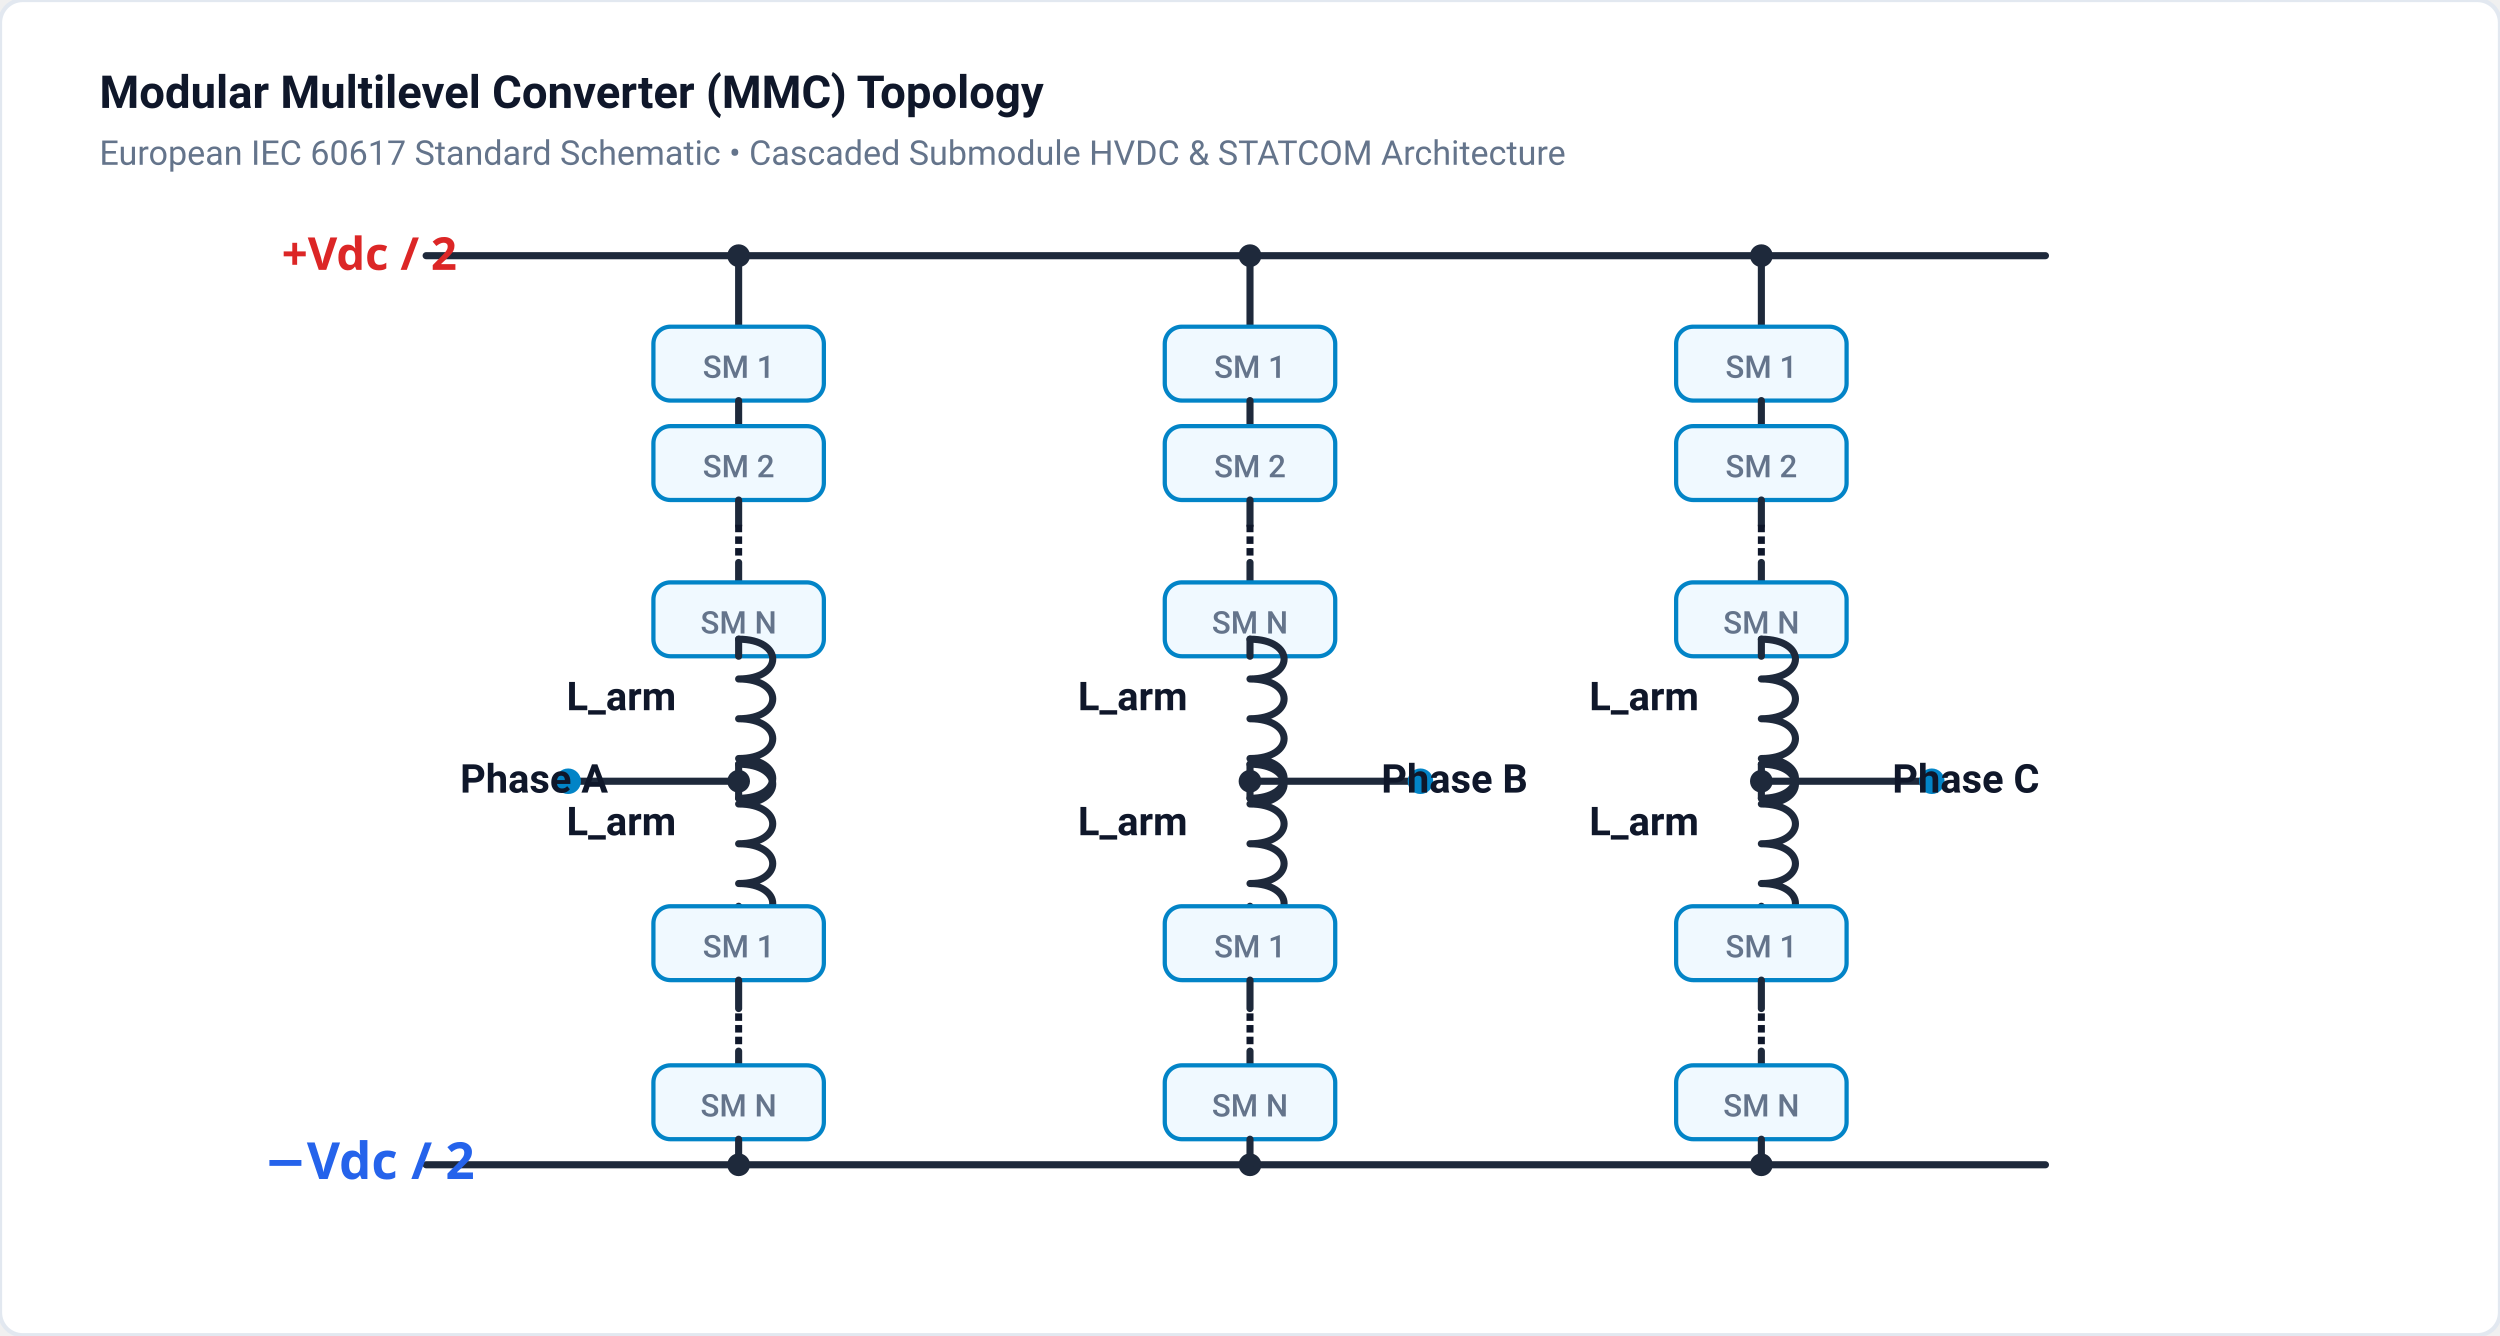
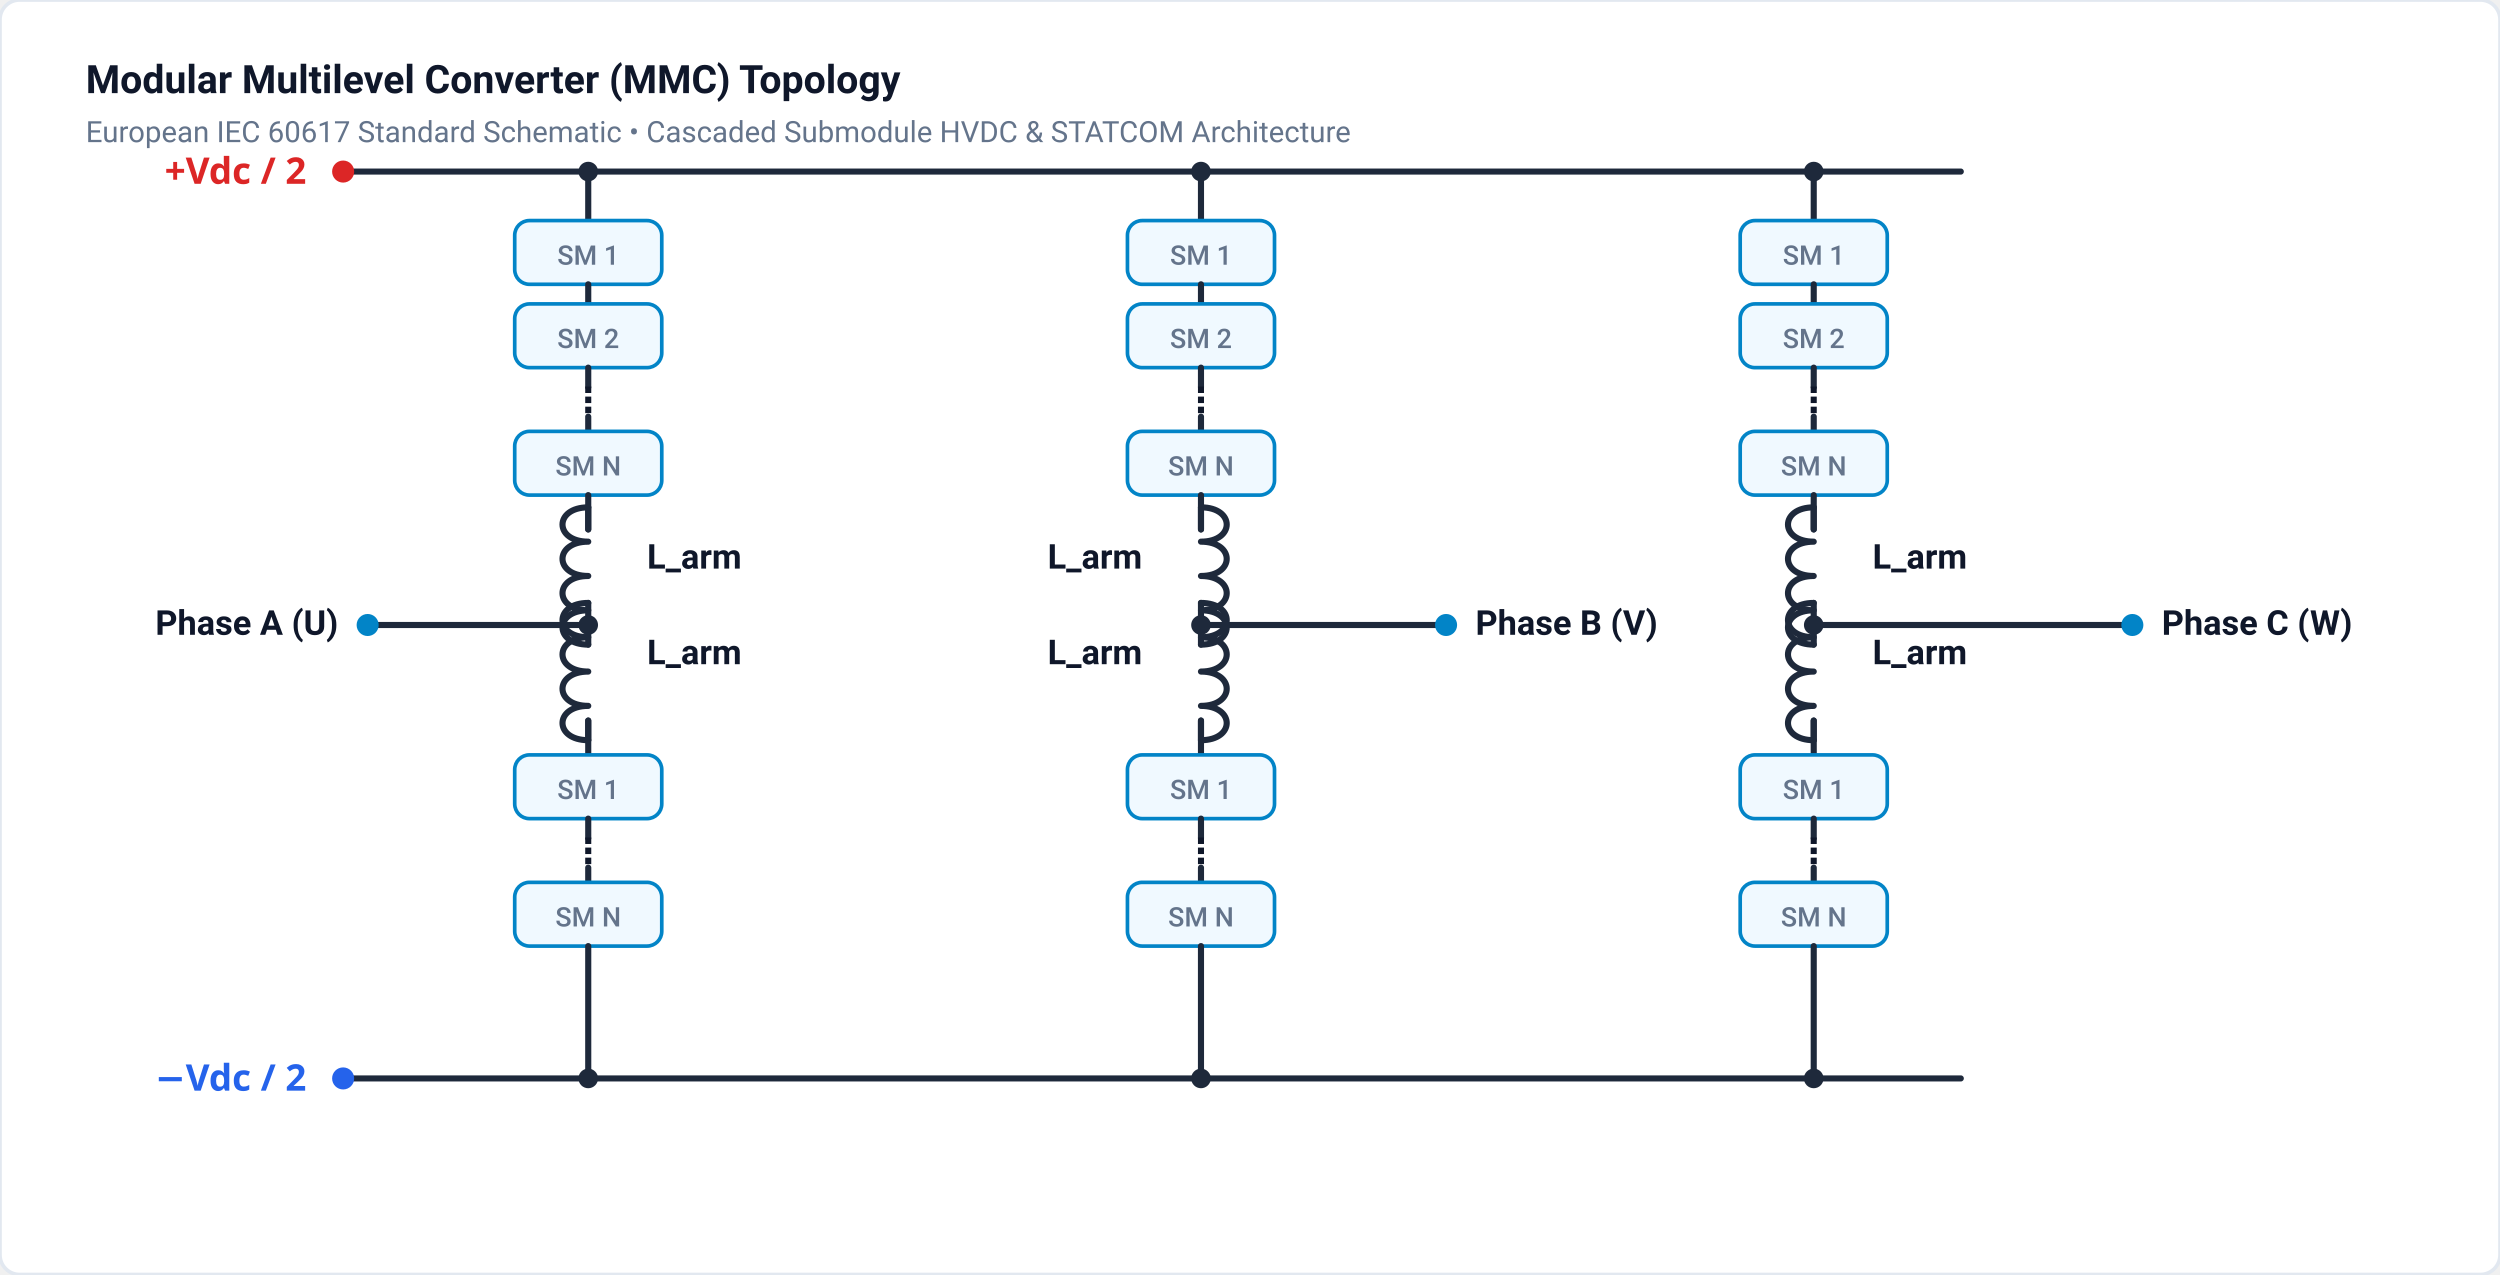
- <svg xmlns="http://www.w3.org/2000/svg" viewBox="0 0 880 470" width="100%" height="100%">
+ <svg xmlns="http://www.w3.org/2000/svg" viewBox="0 0 1020 520" width="100%" height="100%">
  <defs>
    <style>
      .wire { stroke: #1e293b; stroke-width: 2.5; stroke-linecap: round; stroke-linejoin: round; fill: none; }
      .wire-thin { stroke: #64748b; stroke-width: 1.5; stroke-linecap: round; stroke-linejoin: round; fill: none; }
      .wire-dashed { stroke: #0284c7; stroke-width: 2; stroke-dasharray: 5,4; fill: none; }
      .wire-gnd { stroke: #1e293b; stroke-width: 2.5; stroke-linecap: round; }
      .junction { fill: #1e293b; }
      .label { font-family: -apple-system, BlinkMacSystemFont, "Segoe UI", Roboto, "Helvetica Neue", Arial, sans-serif; font-size: 14px; fill: #0f172a; font-weight: 600; text-anchor: middle; }
      .label-start { font-family: -apple-system, BlinkMacSystemFont, "Segoe UI", Roboto, "Helvetica Neue", Arial, sans-serif; font-size: 14px; fill: #0f172a; font-weight: 600; text-anchor: start; }
      .label-end { font-family: -apple-system, BlinkMacSystemFont, "Segoe UI", Roboto, "Helvetica Neue", Arial, sans-serif; font-size: 14px; fill: #0f172a; font-weight: 600; text-anchor: end; }
      .sublabel { font-family: -apple-system, BlinkMacSystemFont, "Segoe UI", Roboto, "Helvetica Neue", Arial, sans-serif; font-size: 11px; fill: #64748b; font-weight: 500; text-anchor: middle; }
      .sublabel-start { font-family: -apple-system, BlinkMacSystemFont, "Segoe UI", Roboto, "Helvetica Neue", Arial, sans-serif; font-size: 11px; fill: #64748b; font-weight: 500; text-anchor: start; }
+       .sublabel-end { font-family: -apple-system, BlinkMacSystemFont, "Segoe UI", Roboto, "Helvetica Neue", Arial, sans-serif; font-size: 11px; fill: #64748b; font-weight: 500; text-anchor: end; }
      .title { font-family: -apple-system, BlinkMacSystemFont, "Segoe UI", Roboto, "Helvetica Neue", Arial, sans-serif; font-size: 16px; fill: #0f172a; font-weight: 700; }
      .subtitle { font-family: -apple-system, BlinkMacSystemFont, "Segoe UI", Roboto, "Helvetica Neue", Arial, sans-serif; font-size: 12px; fill: #64748b; font-weight: 400; }
      .comp-body { fill: #ffffff; stroke: #1e293b; stroke-width: 2.2; }
      .comp-diode { fill: #0284c7; stroke: #0284c7; stroke-width: 2; }
      .comp-sw { stroke: #0284c7; stroke-width: 2.5; stroke-linecap: round; fill: none; }
      .arrow { fill: #0284c7; stroke: none; }
      .measure-arrow { stroke: #0284c7; stroke-width: 1.75; fill: none; }
      .tag-pos { fill: #dc2626; font-family: sans-serif; font-size: 16px; font-weight: bold; text-anchor: middle; }
+       .tag-pos-start { fill: #dc2626; font-family: sans-serif; font-size: 15px; font-weight: bold; text-anchor: start; }
+       .tag-pos-end { fill: #dc2626; font-family: sans-serif; font-size: 15px; font-weight: bold; text-anchor: end; }
      .tag-neg { fill: #2563eb; font-family: sans-serif; font-size: 18px; font-weight: bold; text-anchor: middle; }
-       .tag-pos-start { fill: #dc2626; font-family: sans-serif; font-size: 15px; font-weight: bold; text-anchor: start; }
      .tag-neg-start { fill: #2563eb; font-family: sans-serif; font-size: 15px; font-weight: bold; text-anchor: start; }
+       .tag-neg-end { fill: #2563eb; font-family: sans-serif; font-size: 15px; font-weight: bold; text-anchor: end; }
      .card { fill: #ffffff; stroke: #e2e8f0; stroke-width: 1.5; rx: 8px; }
      .block { fill: #f8fafc; stroke: #cbd5e1; stroke-width: 1.5; rx: 6px; }
      .block-accent { fill: #f0f9ff; stroke: #0284c7; stroke-width: 1.5; rx: 6px; }
      .leg-box { fill: #f8fafc; stroke: #cbd5e1; stroke-width: 1.2; stroke-dasharray: 4,4; rx: 6px; }
    </style>
    <marker id="arr-blue" viewBox="0 0 10 10" refX="7" refY="5" markerWidth="6" markerHeight="6" orient="auto-start-reverse">
      <path d="M 0 1.5 L 8 5 L 0 8.5 z" fill="#0284c7" />
    </marker>
    <marker id="arr-green" viewBox="0 0 10 10" refX="7" refY="5" markerWidth="6" markerHeight="6" orient="auto-start-reverse">
      <path d="M 0 1.5 L 8 5 L 0 8.5 z" fill="#16a34a" />
    </marker>
  </defs>
  <rect width="100%" height="100%" class="card" />
  <text x="35" y="38" class="title">Modular Multilevel Converter (MMC) Topology</text>
  <text x="35" y="58" class="subtitle">European IEC 60617 Standard Schematic • Cascaded Submodule HVDC &amp; STATCOM Architecture</text>
-   <line x1="150" y1="90" x2="720" y2="90" class="wire" stroke="#dc2626" />
-   <text x="130" y="95" class="tag-pos">+Vdc / 2</text>
-   <line x1="150" y1="410" x2="720" y2="410" class="wire" stroke="#2563eb" />
-   <text x="130" y="415" class="tag-neg">−Vdc / 2</text>
-   <circle cx="260" cy="90" r="4" class="junction" />
-   <circle cx="260" cy="410" r="4" class="junction" />
-   <line x1="260" y1="90" x2="260" y2="115" class="wire" />
-   <rect x="230" y="115" width="60" height="26" class="block-accent" />
-   <text x="260" y="133" class="sublabel">SM 1</text>
-   <line x1="260" y1="141" x2="260" y2="150" class="wire" />
-   <rect x="230" y="150" width="60" height="26" class="block-accent" />
-   <text x="260" y="168" class="sublabel">SM 2</text>
-   <line x1="260" y1="176" x2="260" y2="185" class="wire" />
-   <text x="260" y="195" class="label">⋮</text>
-   <line x1="260" y1="198" x2="260" y2="205" class="wire" />
-   <rect x="230" y="205" width="60" height="26" class="block-accent" />
-   <text x="260" y="223" class="sublabel">SM N</text>
-   <line x1="260" y1="231" x2="260" y2="225" class="wire" />
-   <path d="M 260 225 C 276 225, 276 239, 260 239              C 276 239, 276 253, 260 253              C 276 253, 276 267, 260 267              C 276 267, 276 281, 260 281" class="wire" stroke-width="2.5" />
-   <line x1="260" y1="281" x2="260" y2="275" class="wire" />
-   <text x="238" y="250" class="label-end">L_arm</text>
-   <text x="238" y="268" class="sublabel" text-anchor="end" />
-   <circle cx="260" cy="275" r="4" class="junction" />
-   <line x1="260" y1="275" x2="200" y2="275" class="wire" />
-   <circle cx="200" cy="275" r="4.5" fill="#0284c7" />
-   <text x="188" y="279" class="label" text-anchor="end" fill="#0284c7">Phase A</text>
-   <line x1="260" y1="275" x2="260" y2="269" class="wire" />
-   <path d="M 260 269 C 276 269, 276 283, 260 283              C 276 283, 276 297, 260 297              C 276 297, 276 311, 260 311              C 276 311, 276 325, 260 325" class="wire" stroke-width="2.5" />
-   <line x1="260" y1="325" x2="260" y2="319" class="wire" />
-   <text x="238" y="294" class="label-end">L_arm</text>
-   <text x="238" y="312" class="sublabel" text-anchor="end" />
-   <rect x="230" y="319" width="60" height="26" class="block-accent" />
-   <text x="260" y="337" class="sublabel">SM 1</text>
-   <line x1="260" y1="345" x2="260" y2="355" class="wire" />
-   <text x="260" y="367" class="label">⋮</text>
-   <line x1="260" y1="370" x2="260" y2="375" class="wire" />
-   <rect x="230" y="375" width="60" height="26" class="block-accent" />
-   <text x="260" y="393" class="sublabel">SM N</text>
-   <line x1="260" y1="401" x2="260" y2="410" class="wire" />
-   <circle cx="440" cy="90" r="4" class="junction" />
-   <circle cx="440" cy="410" r="4" class="junction" />
-   <line x1="440" y1="90" x2="440" y2="115" class="wire" />
-   <rect x="410" y="115" width="60" height="26" class="block-accent" />
-   <text x="440" y="133" class="sublabel">SM 1</text>
-   <line x1="440" y1="141" x2="440" y2="150" class="wire" />
-   <rect x="410" y="150" width="60" height="26" class="block-accent" />
-   <text x="440" y="168" class="sublabel">SM 2</text>
-   <line x1="440" y1="176" x2="440" y2="185" class="wire" />
-   <text x="440" y="195" class="label">⋮</text>
-   <line x1="440" y1="198" x2="440" y2="205" class="wire" />
-   <rect x="410" y="205" width="60" height="26" class="block-accent" />
-   <text x="440" y="223" class="sublabel">SM N</text>
-   <line x1="440" y1="231" x2="440" y2="225" class="wire" />
-   <path d="M 440 225 C 456 225, 456 239, 440 239              C 456 239, 456 253, 440 253              C 456 253, 456 267, 440 267              C 456 267, 456 281, 440 281" class="wire" stroke-width="2.5" />
-   <line x1="440" y1="281" x2="440" y2="275" class="wire" />
-   <text x="418" y="250" class="label-end">L_arm</text>
-   <text x="418" y="268" class="sublabel" text-anchor="end" />
-   <circle cx="440" cy="275" r="4" class="junction" />
-   <line x1="440" y1="275" x2="500" y2="275" class="wire" />
-   <circle cx="500" cy="275" r="4.5" fill="#0284c7" />
-   <text x="512" y="279" class="label" text-anchor="start" fill="#0284c7">Phase B</text>
-   <line x1="440" y1="275" x2="440" y2="269" class="wire" />
-   <path d="M 440 269 C 456 269, 456 283, 440 283              C 456 283, 456 297, 440 297              C 456 297, 456 311, 440 311              C 456 311, 456 325, 440 325" class="wire" stroke-width="2.5" />
-   <line x1="440" y1="325" x2="440" y2="319" class="wire" />
-   <text x="418" y="294" class="label-end">L_arm</text>
-   <text x="418" y="312" class="sublabel" text-anchor="end" />
-   <rect x="410" y="319" width="60" height="26" class="block-accent" />
-   <text x="440" y="337" class="sublabel">SM 1</text>
-   <line x1="440" y1="345" x2="440" y2="355" class="wire" />
-   <text x="440" y="367" class="label">⋮</text>
-   <line x1="440" y1="370" x2="440" y2="375" class="wire" />
-   <rect x="410" y="375" width="60" height="26" class="block-accent" />
-   <text x="440" y="393" class="sublabel">SM N</text>
-   <line x1="440" y1="401" x2="440" y2="410" class="wire" />
-   <circle cx="620" cy="90" r="4" class="junction" />
-   <circle cx="620" cy="410" r="4" class="junction" />
-   <line x1="620" y1="90" x2="620" y2="115" class="wire" />
-   <rect x="590" y="115" width="60" height="26" class="block-accent" />
-   <text x="620" y="133" class="sublabel">SM 1</text>
-   <line x1="620" y1="141" x2="620" y2="150" class="wire" />
-   <rect x="590" y="150" width="60" height="26" class="block-accent" />
-   <text x="620" y="168" class="sublabel">SM 2</text>
-   <line x1="620" y1="176" x2="620" y2="185" class="wire" />
-   <text x="620" y="195" class="label">⋮</text>
-   <line x1="620" y1="198" x2="620" y2="205" class="wire" />
-   <rect x="590" y="205" width="60" height="26" class="block-accent" />
-   <text x="620" y="223" class="sublabel">SM N</text>
-   <line x1="620" y1="231" x2="620" y2="225" class="wire" />
-   <path d="M 620 225 C 636 225, 636 239, 620 239              C 636 239, 636 253, 620 253              C 636 253, 636 267, 620 267              C 636 267, 636 281, 620 281" class="wire" stroke-width="2.5" />
-   <line x1="620" y1="281" x2="620" y2="275" class="wire" />
-   <text x="598" y="250" class="label-end">L_arm</text>
-   <text x="598" y="268" class="sublabel" text-anchor="end" />
-   <circle cx="620" cy="275" r="4" class="junction" />
-   <line x1="620" y1="275" x2="680" y2="275" class="wire" />
-   <circle cx="680" cy="275" r="4.5" fill="#0284c7" />
-   <text x="692" y="279" class="label" text-anchor="start" fill="#0284c7">Phase C</text>
-   <line x1="620" y1="275" x2="620" y2="269" class="wire" />
-   <path d="M 620 269 C 636 269, 636 283, 620 283              C 636 283, 636 297, 620 297              C 636 297, 636 311, 620 311              C 636 311, 636 325, 620 325" class="wire" stroke-width="2.5" />
-   <line x1="620" y1="325" x2="620" y2="319" class="wire" />
-   <text x="598" y="294" class="label-end">L_arm</text>
-   <text x="598" y="312" class="sublabel" text-anchor="end" />
-   <rect x="590" y="319" width="60" height="26" class="block-accent" />
-   <text x="620" y="337" class="sublabel">SM 1</text>
-   <line x1="620" y1="345" x2="620" y2="355" class="wire" />
-   <text x="620" y="367" class="label">⋮</text>
-   <line x1="620" y1="370" x2="620" y2="375" class="wire" />
-   <rect x="590" y="375" width="60" height="26" class="block-accent" />
-   <text x="620" y="393" class="sublabel">SM N</text>
-   <line x1="620" y1="401" x2="620" y2="410" class="wire" />
+   <line x1="140" y1="70" x2="800" y2="70" class="wire" stroke="#dc2626" />
+   <circle cx="140" cy="70" r="4.5" fill="#dc2626" />
+   <text x="125" y="75" class="tag-pos-end">+Vdc / 2</text>
+   <line x1="140" y1="440" x2="800" y2="440" class="wire" stroke="#2563eb" />
+   <circle cx="140" cy="440" r="4.5" fill="#2563eb" />
+   <text x="125" y="445" class="tag-neg-end">−Vdc / 2</text>
+   <circle cx="240" cy="70" r="4" class="junction" />
+   <circle cx="240" cy="440" r="4" class="junction" />
+   <line x1="240" y1="70" x2="240" y2="90" class="wire" />
+   <rect x="210" y="90" width="60" height="26" class="block-accent" />
+   <text x="240" y="108" class="sublabel">SM 1</text>
+   <line x1="240" y1="116" x2="240" y2="124" class="wire" />
+   <rect x="210" y="124" width="60" height="26" class="block-accent" />
+   <text x="240" y="142" class="sublabel">SM 2</text>
+   <line x1="240" y1="150" x2="240" y2="158" class="wire" />
+   <text x="240" y="168" class="label">⋮</text>
+   <line x1="240" y1="170" x2="240" y2="176" class="wire" />
+   <rect x="210" y="176" width="60" height="26" class="block-accent" />
+   <text x="240" y="194" class="sublabel">SM N</text>
+   <line x1="240" y1="202" x2="240" y2="216" class="wire" />
+   <line x1="240" y1="216" x2="240" y2="207" class="wire" />
+   <path d="M 240 207 C 226 207, 226 221, 240 221              C 226 221, 226 235, 240 235              C 226 235, 226 249, 240 249              C 226 249, 226 263, 240 263" class="wire" stroke-width="2.5" />
+   <line x1="240" y1="263" x2="240" y2="255" class="wire" />
+   <text x="264" y="232" class="label-start">L_arm</text>
+   <text x="264" y="250" class="sublabel-start" />
+   <circle cx="240" cy="255" r="4" class="junction" />
+   <line x1="240" y1="255" x2="150" y2="255" class="wire" />
+   <circle cx="150" cy="255" r="4.5" fill="#0284c7" />
+   <text x="138" y="259" class="label-end" fill="#0284c7">Phase A (U)</text>
+   <line x1="240" y1="255" x2="240" y2="246" class="wire" />
+   <path d="M 240 246 C 226 246, 226 260, 240 260              C 226 260, 226 274, 240 274              C 226 274, 226 288, 240 288              C 226 288, 226 302, 240 302" class="wire" stroke-width="2.5" />
+   <line x1="240" y1="302" x2="240" y2="294" class="wire" />
+   <text x="264" y="271" class="label-start">L_arm</text>
+   <text x="264" y="289" class="sublabel-start" />
+   <line x1="240" y1="294" x2="240" y2="308" class="wire" />
+   <rect x="210" y="308" width="60" height="26" class="block-accent" />
+   <text x="240" y="326" class="sublabel">SM 1</text>
+   <line x1="240" y1="334" x2="240" y2="342" class="wire" />
+   <text x="240" y="352" class="label">⋮</text>
+   <line x1="240" y1="354" x2="240" y2="360" class="wire" />
+   <rect x="210" y="360" width="60" height="26" class="block-accent" />
+   <text x="240" y="378" class="sublabel">SM N</text>
+   <line x1="240" y1="386" x2="240" y2="440" class="wire" />
+   <circle cx="490" cy="70" r="4" class="junction" />
+   <circle cx="490" cy="440" r="4" class="junction" />
+   <line x1="490" y1="70" x2="490" y2="90" class="wire" />
+   <rect x="460" y="90" width="60" height="26" class="block-accent" />
+   <text x="490" y="108" class="sublabel">SM 1</text>
+   <line x1="490" y1="116" x2="490" y2="124" class="wire" />
+   <rect x="460" y="124" width="60" height="26" class="block-accent" />
+   <text x="490" y="142" class="sublabel">SM 2</text>
+   <line x1="490" y1="150" x2="490" y2="158" class="wire" />
+   <text x="490" y="168" class="label">⋮</text>
+   <line x1="490" y1="170" x2="490" y2="176" class="wire" />
+   <rect x="460" y="176" width="60" height="26" class="block-accent" />
+   <text x="490" y="194" class="sublabel">SM N</text>
+   <line x1="490" y1="202" x2="490" y2="216" class="wire" />
+   <line x1="490" y1="216" x2="490" y2="207" class="wire" />
+   <path d="M 490 207 C 504 207, 504 221, 490 221              C 504 221, 504 235, 490 235              C 504 235, 504 249, 490 249              C 504 249, 504 263, 490 263" class="wire" stroke-width="2.5" />
+   <line x1="490" y1="263" x2="490" y2="255" class="wire" />
+   <text x="466" y="232" class="label-end">L_arm</text>
+   <text x="466" y="250" class="sublabel-end" />
+   <circle cx="490" cy="255" r="4" class="junction" />
+   <line x1="490" y1="255" x2="590" y2="255" class="wire" />
+   <circle cx="590" cy="255" r="4.5" fill="#0284c7" />
+   <text x="602" y="259" class="label-start" fill="#0284c7">Phase B (V)</text>
+   <line x1="490" y1="255" x2="490" y2="246" class="wire" />
+   <path d="M 490 246 C 504 246, 504 260, 490 260              C 504 260, 504 274, 490 274              C 504 274, 504 288, 490 288              C 504 288, 504 302, 490 302" class="wire" stroke-width="2.5" />
+   <line x1="490" y1="302" x2="490" y2="294" class="wire" />
+   <text x="466" y="271" class="label-end">L_arm</text>
+   <text x="466" y="289" class="sublabel-end" />
+   <line x1="490" y1="294" x2="490" y2="308" class="wire" />
+   <rect x="460" y="308" width="60" height="26" class="block-accent" />
+   <text x="490" y="326" class="sublabel">SM 1</text>
+   <line x1="490" y1="334" x2="490" y2="342" class="wire" />
+   <text x="490" y="352" class="label">⋮</text>
+   <line x1="490" y1="354" x2="490" y2="360" class="wire" />
+   <rect x="460" y="360" width="60" height="26" class="block-accent" />
+   <text x="490" y="378" class="sublabel">SM N</text>
+   <line x1="490" y1="386" x2="490" y2="440" class="wire" />
+   <circle cx="740" cy="70" r="4" class="junction" />
+   <circle cx="740" cy="440" r="4" class="junction" />
+   <line x1="740" y1="70" x2="740" y2="90" class="wire" />
+   <rect x="710" y="90" width="60" height="26" class="block-accent" />
+   <text x="740" y="108" class="sublabel">SM 1</text>
+   <line x1="740" y1="116" x2="740" y2="124" class="wire" />
+   <rect x="710" y="124" width="60" height="26" class="block-accent" />
+   <text x="740" y="142" class="sublabel">SM 2</text>
+   <line x1="740" y1="150" x2="740" y2="158" class="wire" />
+   <text x="740" y="168" class="label">⋮</text>
+   <line x1="740" y1="170" x2="740" y2="176" class="wire" />
+   <rect x="710" y="176" width="60" height="26" class="block-accent" />
+   <text x="740" y="194" class="sublabel">SM N</text>
+   <line x1="740" y1="202" x2="740" y2="216" class="wire" />
+   <line x1="740" y1="216" x2="740" y2="207" class="wire" />
+   <path d="M 740 207 C 726 207, 726 221, 740 221              C 726 221, 726 235, 740 235              C 726 235, 726 249, 740 249              C 726 249, 726 263, 740 263" class="wire" stroke-width="2.5" />
+   <line x1="740" y1="263" x2="740" y2="255" class="wire" />
+   <text x="764" y="232" class="label-start">L_arm</text>
+   <text x="764" y="250" class="sublabel-start" />
+   <circle cx="740" cy="255" r="4" class="junction" />
+   <line x1="740" y1="255" x2="870" y2="255" class="wire" />
+   <circle cx="870" cy="255" r="4.5" fill="#0284c7" />
+   <text x="882" y="259" class="label-start" fill="#0284c7">Phase C (W)</text>
+   <line x1="740" y1="255" x2="740" y2="246" class="wire" />
+   <path d="M 740 246 C 726 246, 726 260, 740 260              C 726 260, 726 274, 740 274              C 726 274, 726 288, 740 288              C 726 288, 726 302, 740 302" class="wire" stroke-width="2.5" />
+   <line x1="740" y1="302" x2="740" y2="294" class="wire" />
+   <text x="764" y="271" class="label-start">L_arm</text>
+   <text x="764" y="289" class="sublabel-start" />
+   <line x1="740" y1="294" x2="740" y2="308" class="wire" />
+   <rect x="710" y="308" width="60" height="26" class="block-accent" />
+   <text x="740" y="326" class="sublabel">SM 1</text>
+   <line x1="740" y1="334" x2="740" y2="342" class="wire" />
+   <text x="740" y="352" class="label">⋮</text>
+   <line x1="740" y1="354" x2="740" y2="360" class="wire" />
+   <rect x="710" y="360" width="60" height="26" class="block-accent" />
+   <text x="740" y="378" class="sublabel">SM N</text>
+   <line x1="740" y1="386" x2="740" y2="440" class="wire" />
</svg>
